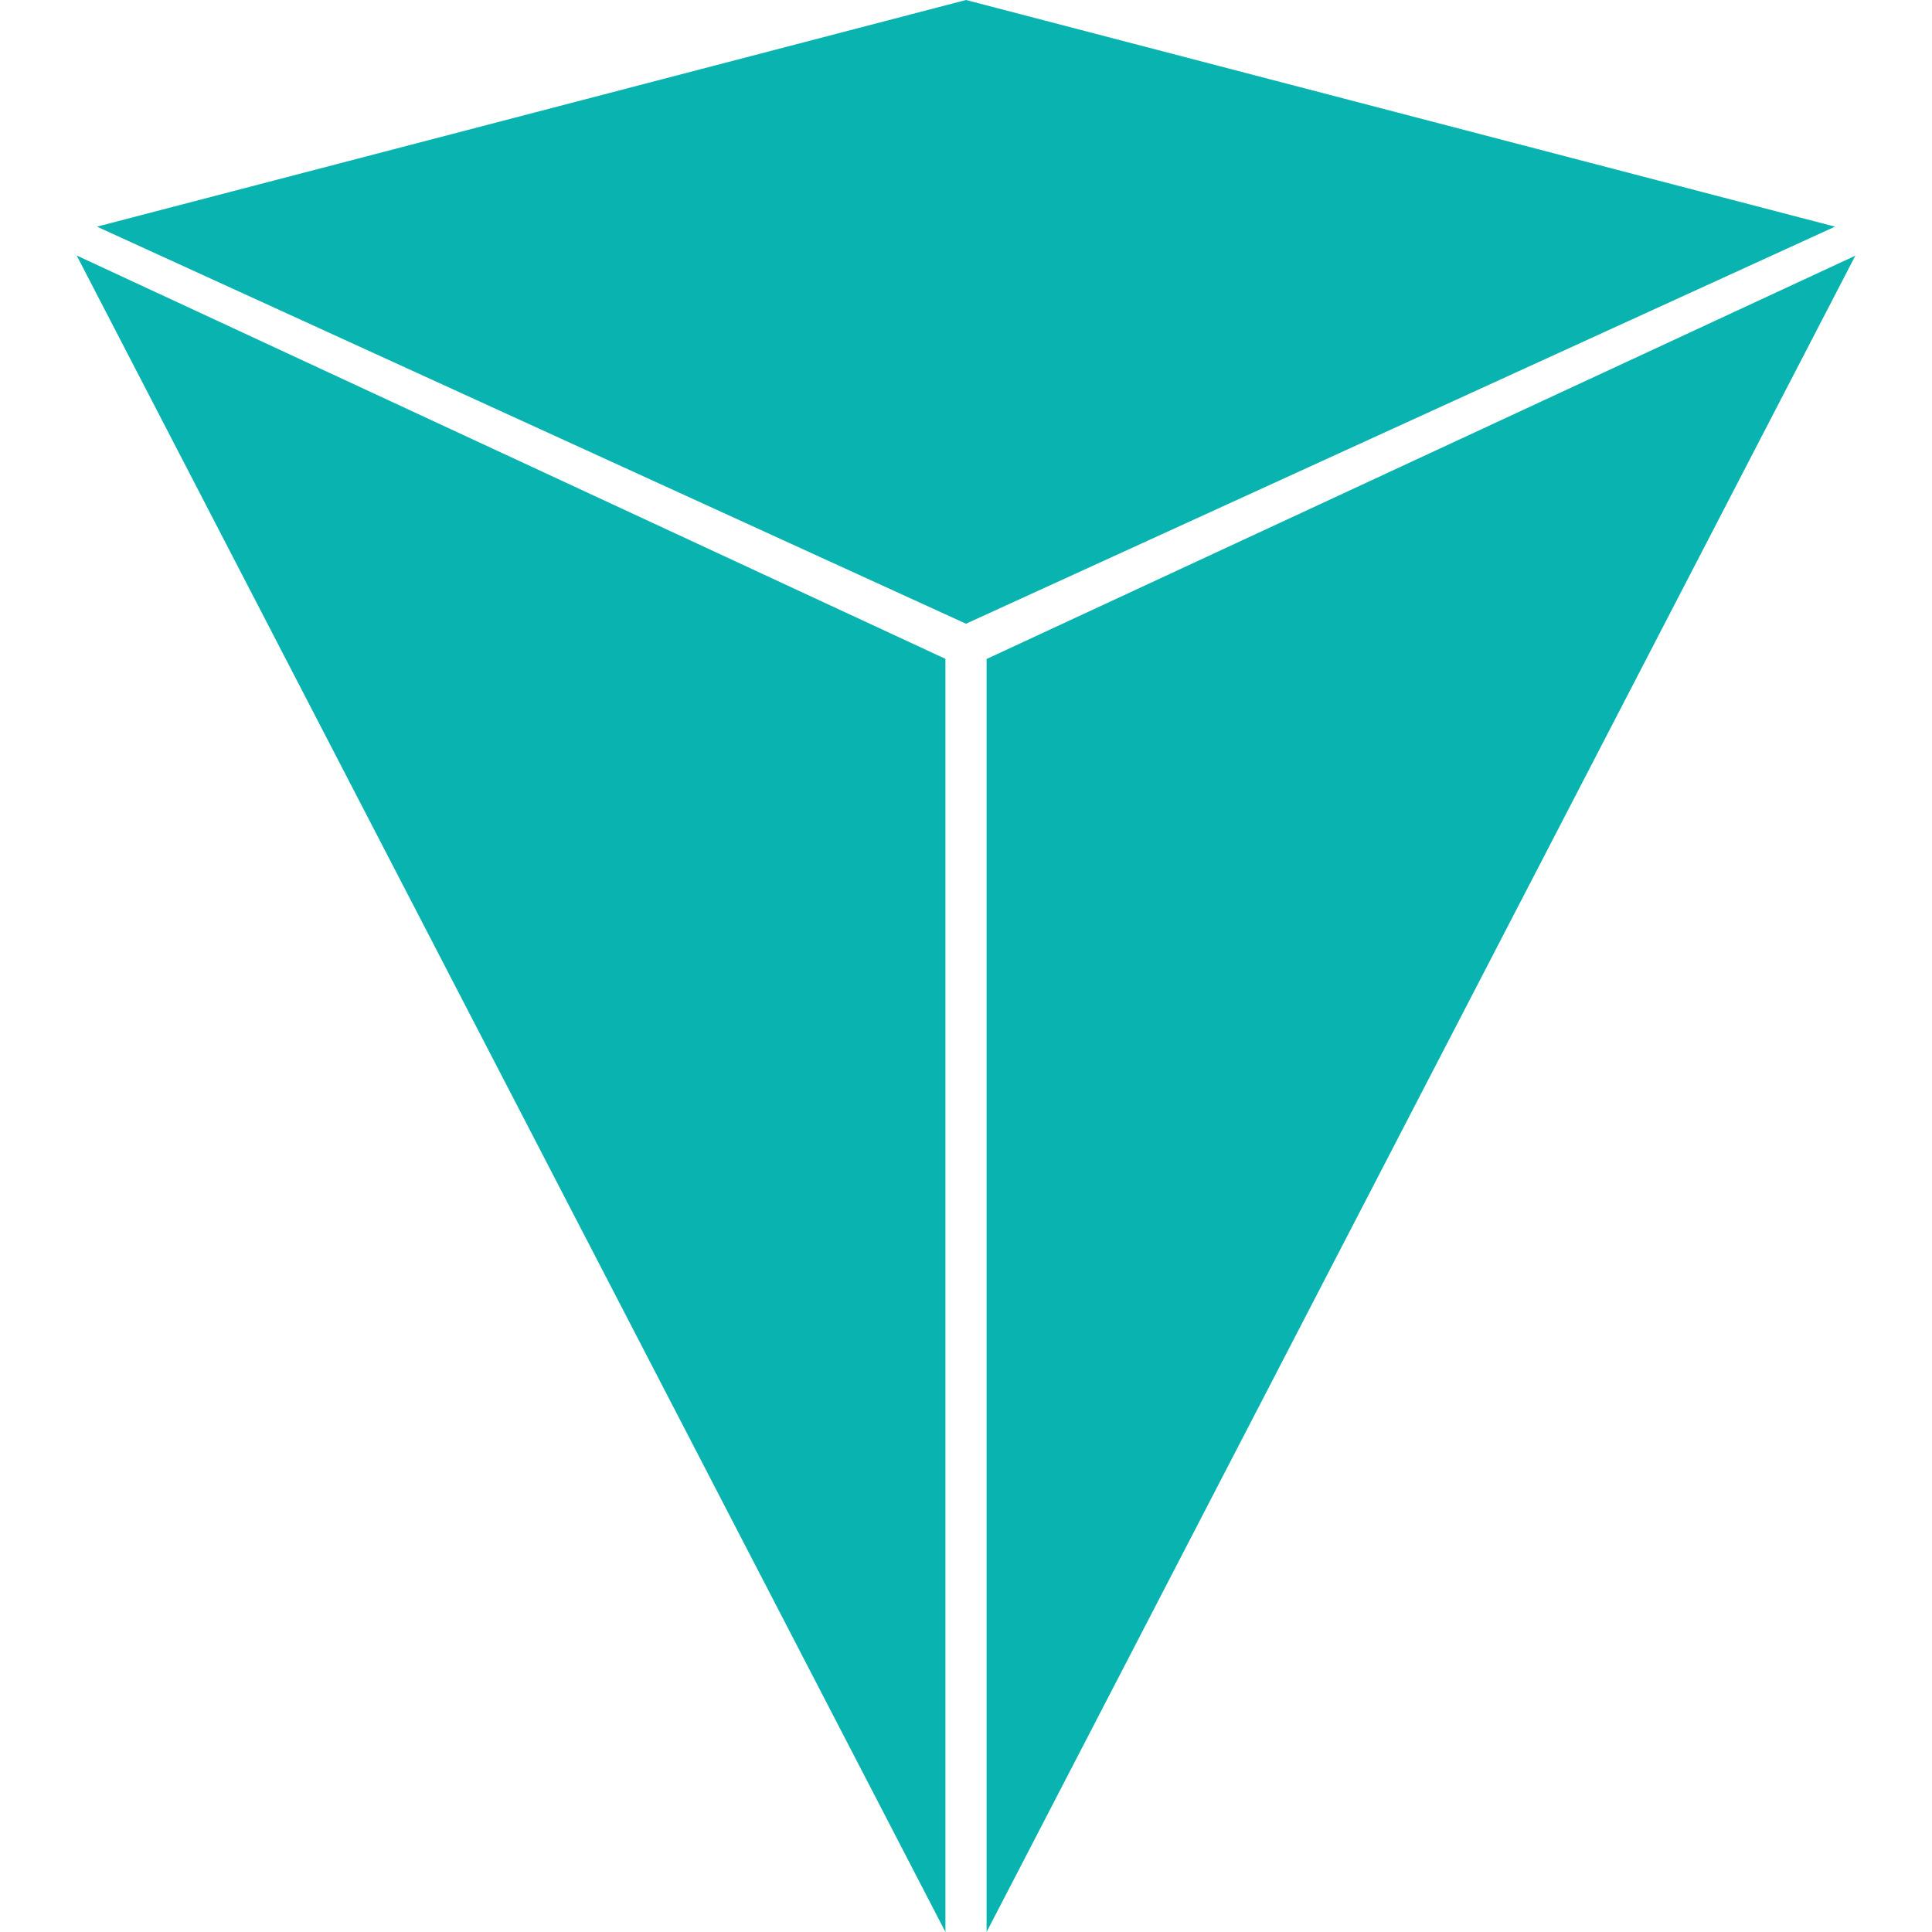
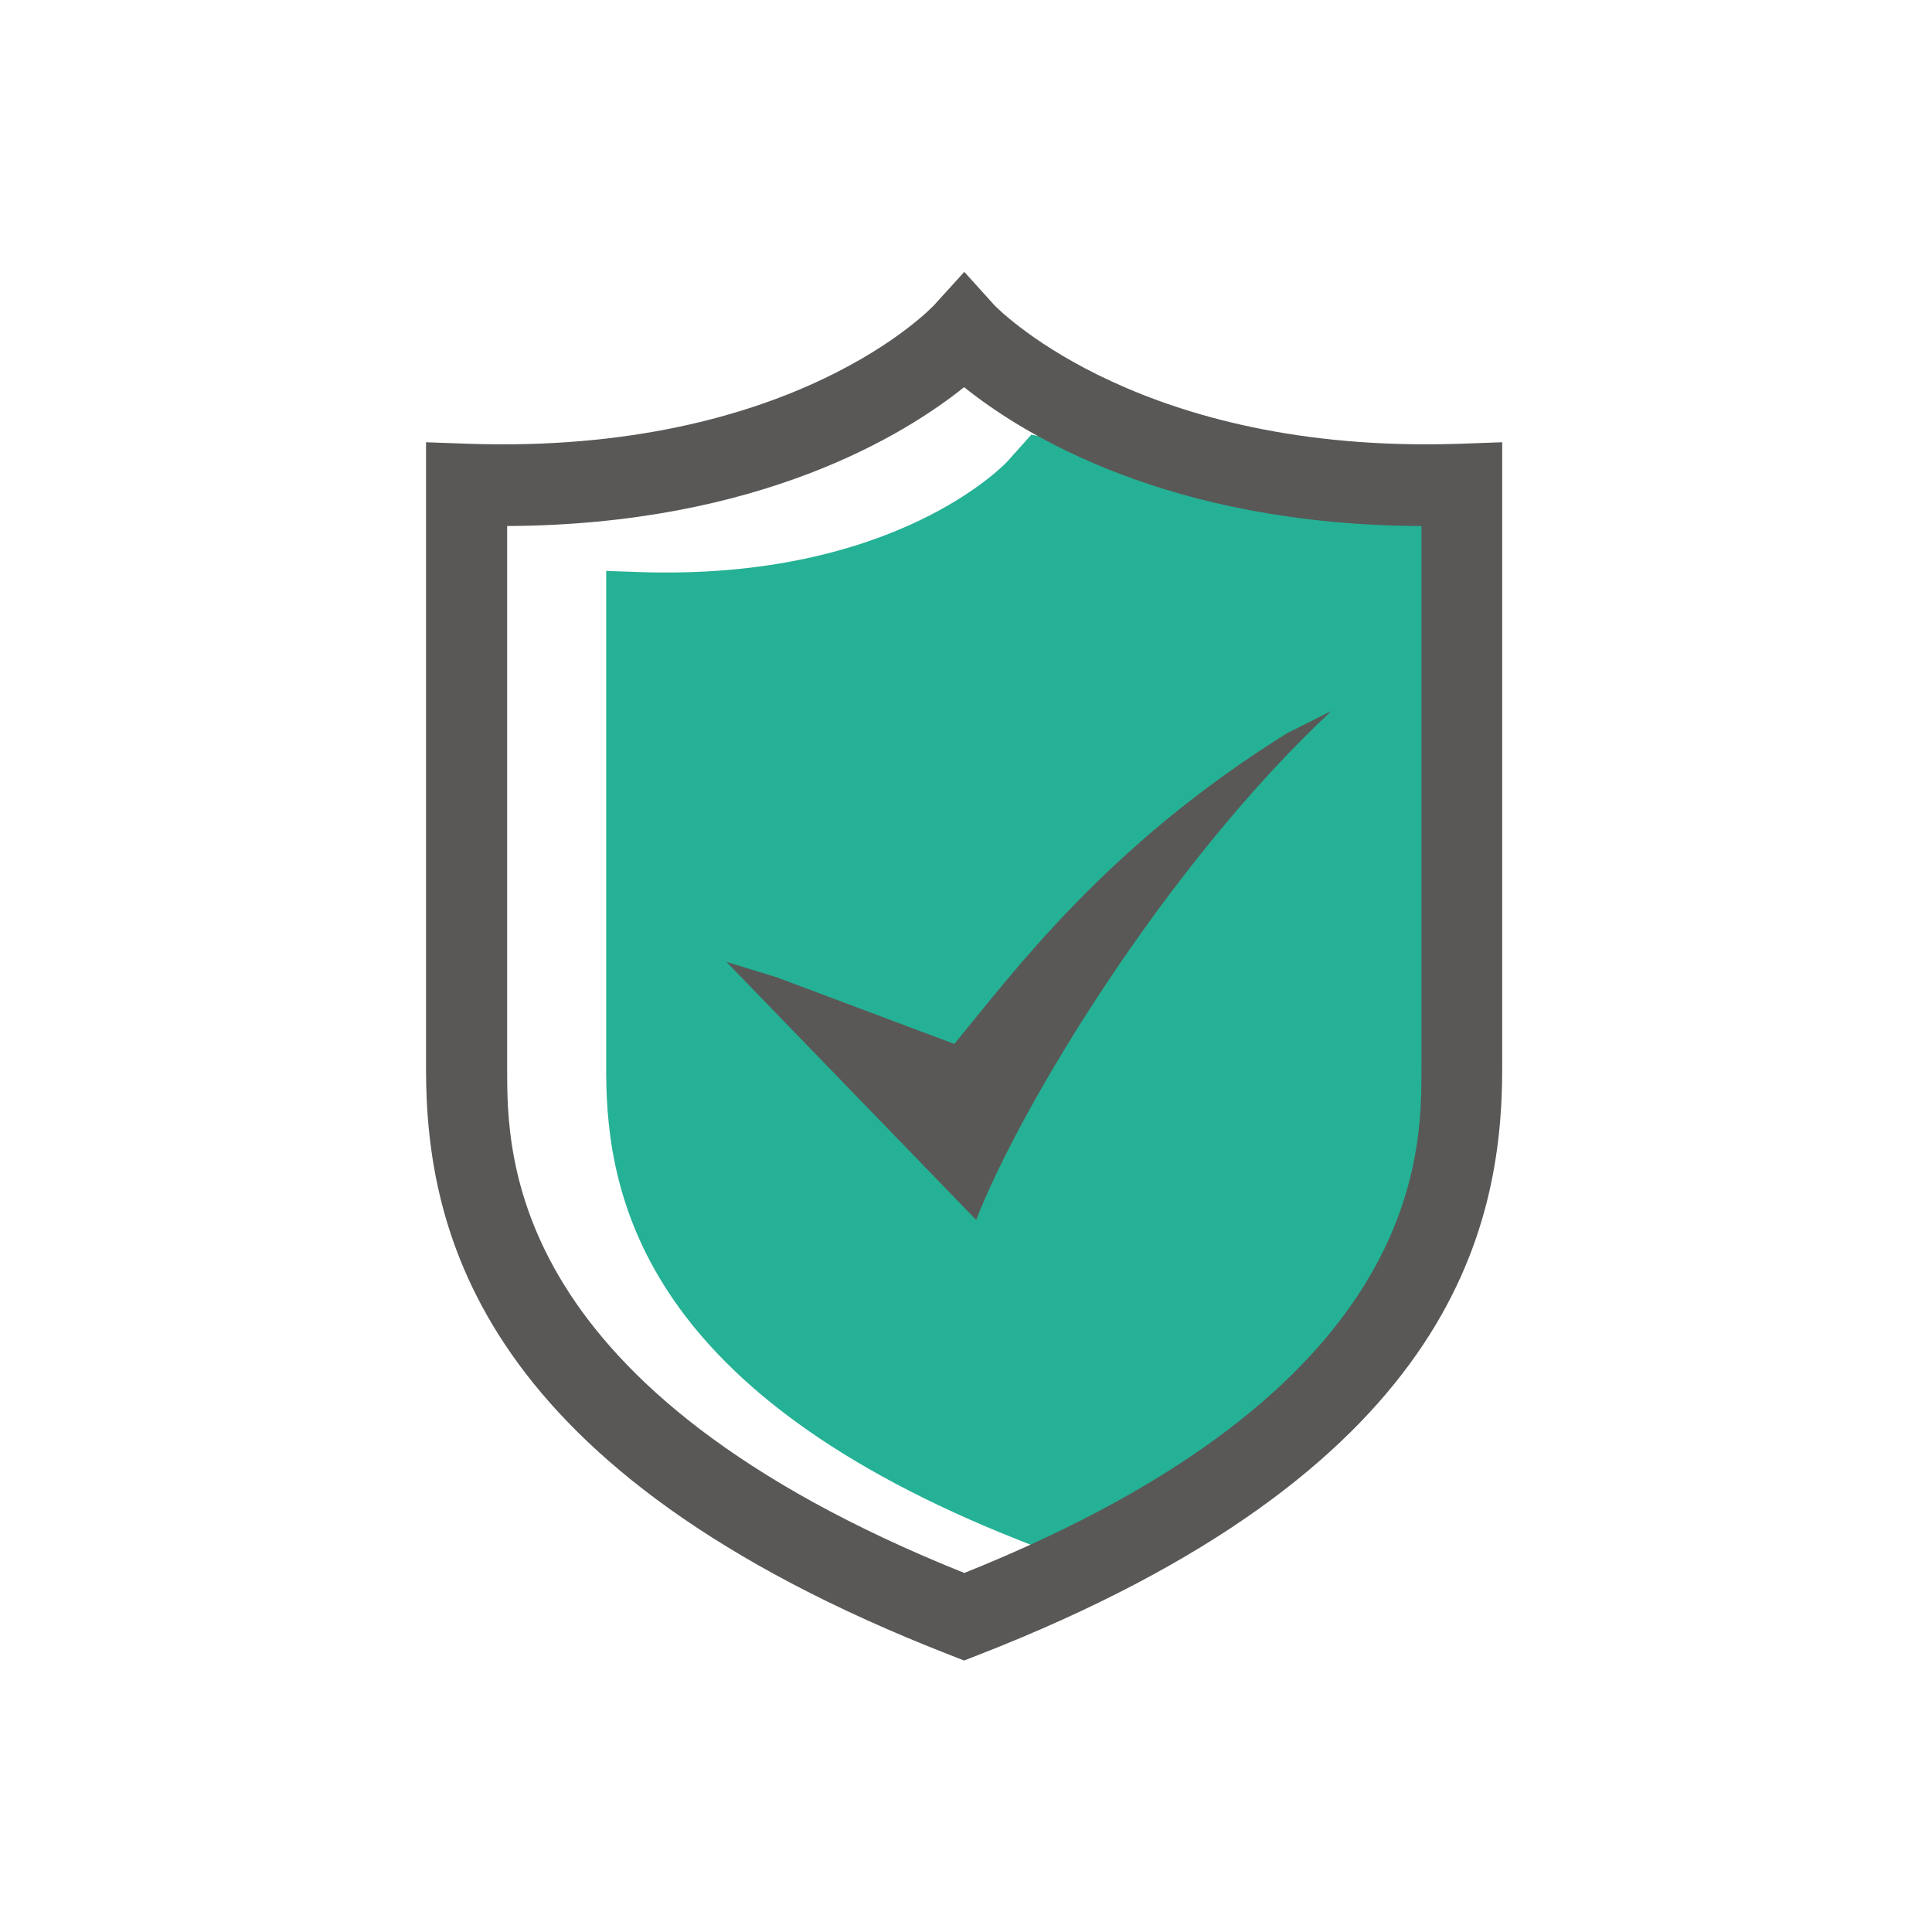
- <svg xmlns="http://www.w3.org/2000/svg" t="1629335372672" class="icon" viewBox="0 0 1024 1024" version="1.1" p-id="3061" width="400" height="400">
+ <svg xmlns="http://www.w3.org/2000/svg" t="1655971910411" class="icon" viewBox="0 0 1024 1024" version="1.1" p-id="8307" width="90" height="90">
  <defs>
-     <style type="text/css" />
+     <style type="text/css">@font-face { font-family: feedback-iconfont; src: url("//at.alicdn.com/t/font_1031158_u69w8yhxdu.woff2?t=1630033759944") format("woff2"), url("//at.alicdn.com/t/font_1031158_u69w8yhxdu.woff?t=1630033759944") format("woff"), url("//at.alicdn.com/t/font_1031158_u69w8yhxdu.ttf?t=1630033759944") format("truetype"); }
+ </style>
  </defs>
-   <path d="M501.094 349.206V1024L40.635 135.417z m21.813 0.081V1024L983.365 135.52zM51.4 120.133L512 0v330.584z m921.199 0L512 0v330.584z" fill="#09b3af" p-id="3062" />
+   <path d="M546.7 818.9l-6.1-2.4C344 738.9 321.3 637.6 321.3 568.1V302.6l17.5 0.6c136.6 4.7 194.8-58.2 195.3-58.8l12.5-14 34.8 6.8c0.5 0.5 49.8 18 174.9 18l19.4 34.7c4.7 0-26.3 13.4-21.3 13.2l17.6-0.6V568c0 69.5-22.7 170.9-219.3 248.4l-6 2.5z" fill="#25B195" p-id="8308" />
+   <path d="M511 880.1l-7.7-3c-248.7-97-277.5-223.8-277.5-310.7v-332l22.2 0.8c172.9 5.9 246.5-72.8 247.2-73.6l15.9-17.5 15.8 17.5c0.6 0.6 70.3 73.9 228.7 73.9 6 0 12.2-0.1 18.4-0.3l22.2-0.8v332c0 86.9-28.8 213.7-277.5 310.7l-7.7 3zM268.8 278.8v287.6c0 46.7 0 170.2 242.3 267.3 242.3-97.1 242.3-220.5 242.3-267.3V278.8c-134.2-0.5-211.4-48.7-242.4-73.6-30.9 24.8-108.1 73-242.2 73.6z m49.9 251.6" fill="#595857" p-id="8309" />
+   <path d="M517.4 646.6L385 509.8l26.7 8.2 94.1 35.3c31.4-37.9 80.3-104.9 176.4-164.7l23.5-11.8c-88.2 82.3-165.4 210.5-188.3 269.8z m167.3-149.4" fill="#595857" p-id="8310" />
</svg>
